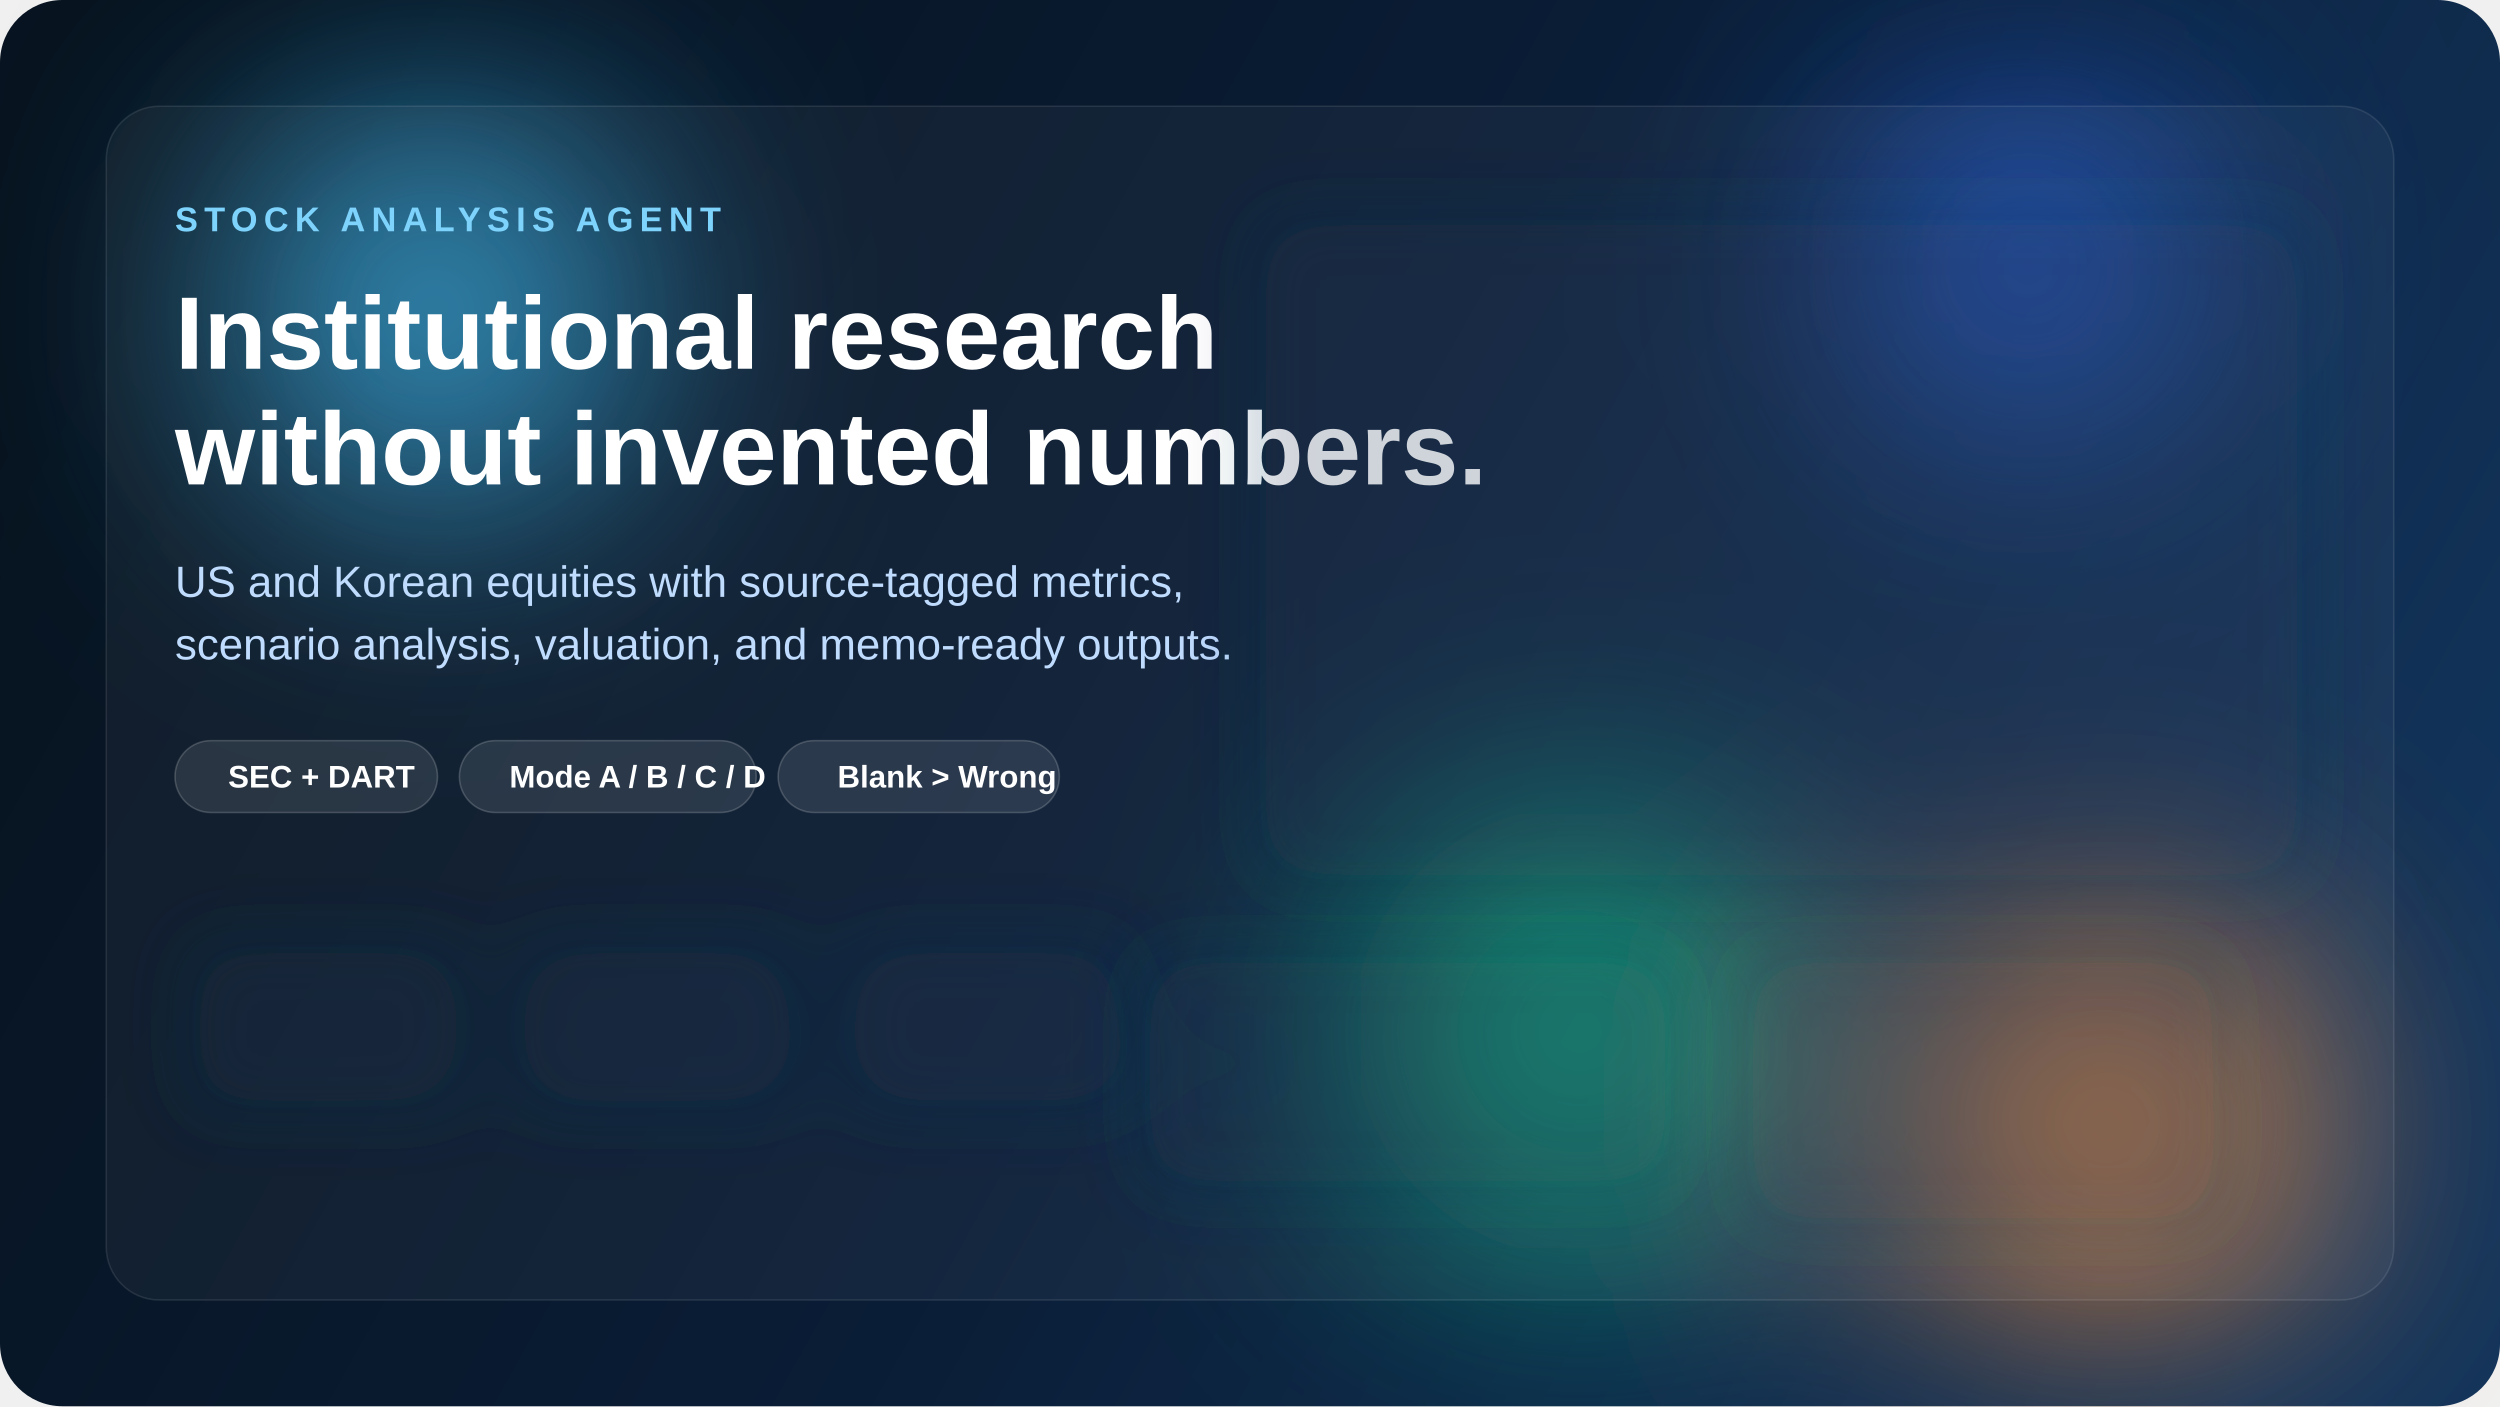
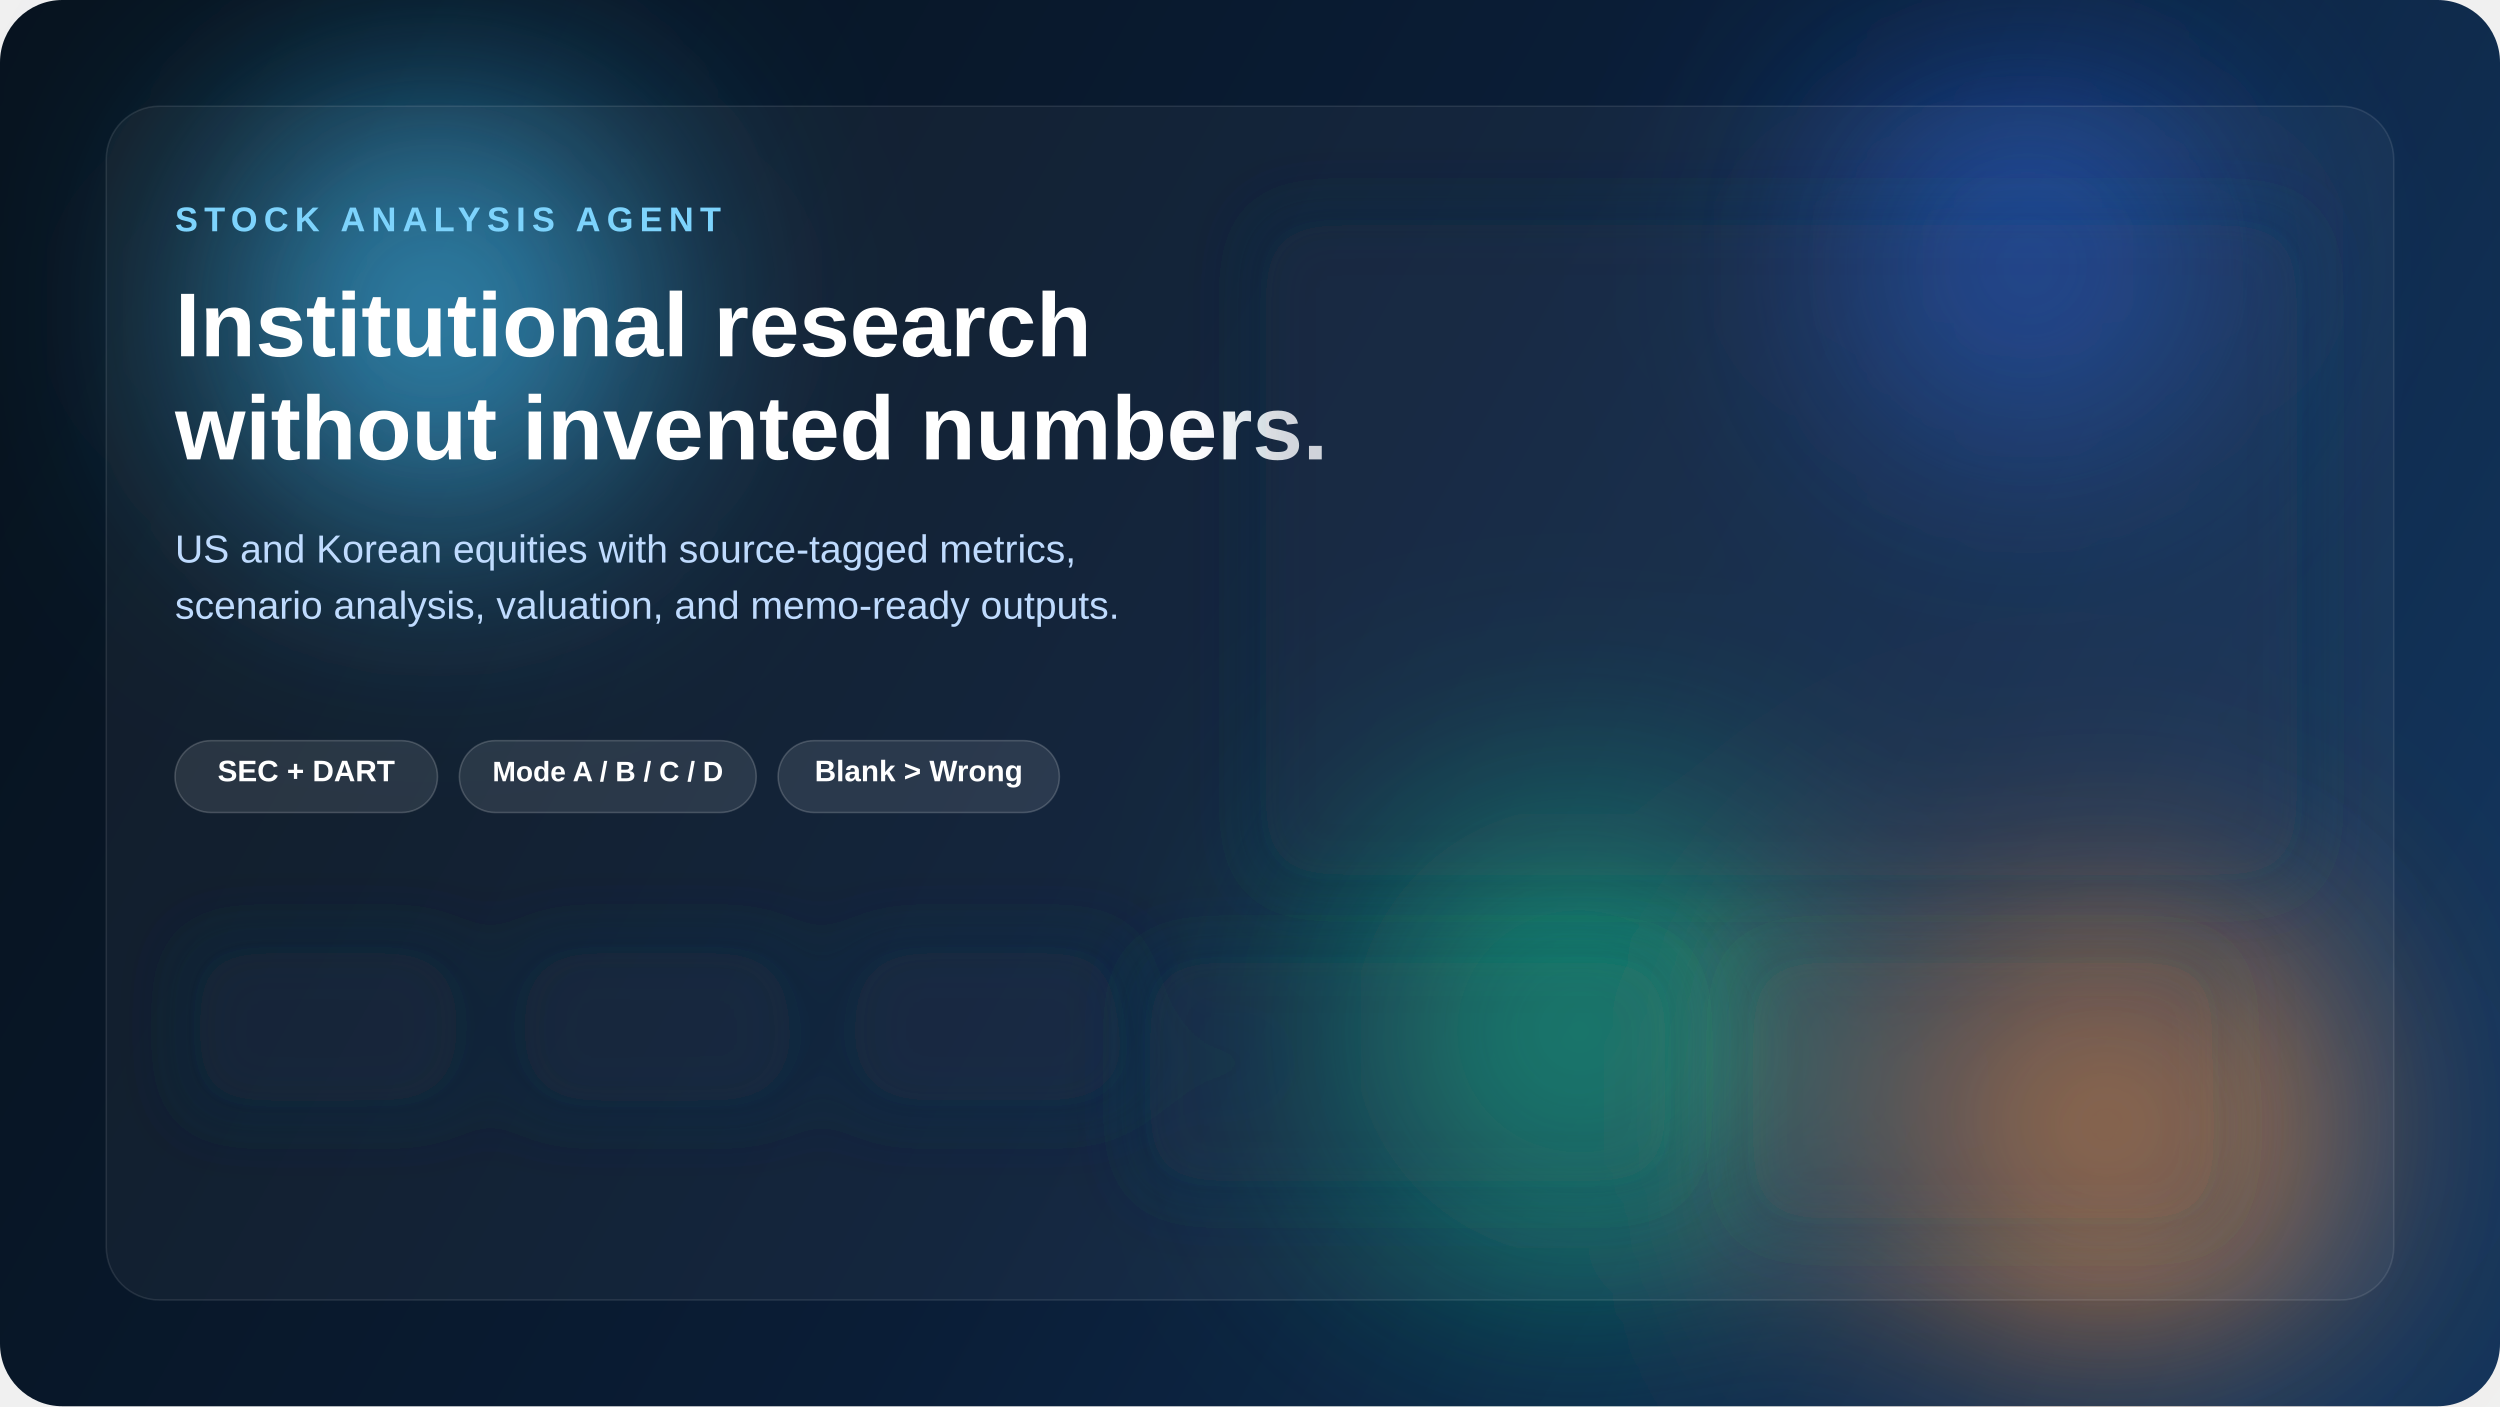
<svg xmlns="http://www.w3.org/2000/svg" width="1600" height="900" viewBox="0 0 1600 900" fill="none">
  <defs>
    <linearGradient id="bg" x1="110" y1="70" x2="1470" y2="830" gradientUnits="userSpaceOnUse">
      <stop offset="0" stop-color="#07131F" />
      <stop offset="0.5" stop-color="#0A1D36" />
      <stop offset="1" stop-color="#12345B" />
    </linearGradient>
    <linearGradient id="blue" x1="0" y1="0" x2="1" y2="1">
      <stop offset="0" stop-color="#2563EB" />
      <stop offset="1" stop-color="#38BDF8" />
    </linearGradient>
    <linearGradient id="green" x1="0" y1="0" x2="1" y2="1">
      <stop offset="0" stop-color="#059669" />
      <stop offset="1" stop-color="#34D399" />
    </linearGradient>
    <linearGradient id="orange" x1="0" y1="0" x2="1" y2="1">
      <stop offset="0" stop-color="#EA580C" />
      <stop offset="1" stop-color="#FDBA74" />
    </linearGradient>
    <filter id="glow" x="-220" y="-220" width="2040" height="1340" filterUnits="userSpaceOnUse">
      <feGaussianBlur stdDeviation="82" />
    </filter>
    <filter id="shadow" x="0" y="0" width="1600" height="900" filterUnits="userSpaceOnUse">
      <feOffset dy="18" />
      <feGaussianBlur stdDeviation="22" />
      <feColorMatrix type="matrix" values="0 0 0 0 0.012 0 0 0 0 0.039 0 0 0 0 0.094 0 0 0 0.22 0" />
    </filter>
  </defs>
  <rect width="1600" height="900" rx="40" fill="url(#bg)" />
  <g opacity="0.75" filter="url(#glow)">
    <circle cx="278" cy="198" r="128" fill="#38BDF8" />
    <circle cx="1298" cy="170" r="110" fill="#2563EB" />
    <circle cx="1350" cy="720" r="138" fill="#FB923C" />
    <circle cx="1010" cy="660" r="144" fill="#10B981" />
  </g>
  <rect x="68" y="68" width="1464" height="764" rx="34" fill="white" fill-opacity="0.04" stroke="white" stroke-opacity="0.10" />
  <g font-family="Segoe UI, Arial, sans-serif">
    <text x="112" y="148" fill="#7DD3FC" font-size="22" font-weight="700" letter-spacing="4">STOCK ANALYSIS AGENT</text>
-     <text x="112" y="236" fill="white" font-size="66" font-weight="800">Institutional research</text>
-     <text x="112" y="310" fill="white" font-size="66" font-weight="800">without invented numbers.</text>
-     <text x="112" y="382" fill="#BFDBFE" font-size="28" font-weight="500">US and Korean equities with source-tagged metrics,</text>
-     <text x="112" y="422" fill="#BFDBFE" font-size="28" font-weight="500">scenario analysis, valuation, and memo-ready outputs.</text>
+     <text x="112" y="228" fill="white" font-size="58" font-weight="800">Institutional research</text>
+     <text x="112" y="294" fill="white" font-size="58" font-weight="800">without invented numbers.</text>
+     <text x="112" y="360" fill="#BFDBFE" font-size="25" font-weight="500">US and Korean equities with source-tagged metrics,</text>
+     <text x="112" y="396" fill="#BFDBFE" font-size="25" font-weight="500">scenario analysis, valuation, and memo-ready outputs.</text>
    <rect x="112" y="474" width="168" height="46" rx="23" fill="white" fill-opacity="0.10" stroke="white" stroke-opacity="0.18" />
-     <text x="146" y="504" fill="white" font-size="20" font-weight="700">SEC + DART</text>
+     <text x="196" y="500" fill="white" font-size="19" font-weight="700" text-anchor="middle">SEC + DART</text>
    <rect x="294" y="474" width="190" height="46" rx="23" fill="white" fill-opacity="0.10" stroke="white" stroke-opacity="0.18" />
-     <text x="326" y="504" fill="white" font-size="20" font-weight="700">Mode A / B / C / D</text>
+     <text x="389" y="500" fill="white" font-size="18" font-weight="700" text-anchor="middle">Mode A / B / C / D</text>
    <rect x="498" y="474" width="180" height="46" rx="23" fill="white" fill-opacity="0.10" stroke="white" stroke-opacity="0.18" />
-     <text x="536" y="504" fill="white" font-size="20" font-weight="700">Blank &gt; Wrong</text>
+     <text x="588" y="500" fill="white" font-size="19" font-weight="700" text-anchor="middle">Blank &gt; Wrong</text>
  </g>
  <g filter="url(#shadow)" font-family="Segoe UI, Arial, sans-serif">
    <rect x="112" y="576" width="192" height="126" rx="24" fill="white" fill-opacity="0.96" />
    <text x="138" y="618" fill="#64748B" font-size="15" font-weight="700" letter-spacing="1.2">DATA CONFIDENCE</text>
    <text x="138" y="670" fill="#0F172A" font-size="36" font-weight="800">Grade A</text>
    <rect x="138" y="682" width="112" height="8" rx="4" fill="#DBEAFE" />
    <rect x="138" y="682" width="92" height="8" rx="4" fill="#2563EB" />
    <rect x="324" y="576" width="192" height="126" rx="24" fill="white" fill-opacity="0.96" />
    <text x="350" y="618" fill="#64748B" font-size="15" font-weight="700" letter-spacing="1.2">DECISION ENGINE</text>
    <text x="350" y="670" fill="#0F172A" font-size="36" font-weight="800">R/R Score</text>
    <rect x="350" y="682" width="120" height="8" rx="4" fill="#DCFCE7" />
    <rect x="350" y="682" width="98" height="8" rx="4" fill="#059669" />
    <rect x="536" y="576" width="192" height="126" rx="24" fill="white" fill-opacity="0.96" />
    <text x="562" y="618" fill="#64748B" font-size="15" font-weight="700" letter-spacing="1.2">DELIVERY FORMATS</text>
    <text x="562" y="656" fill="#0F172A" font-size="30" font-weight="800">HTML dashboards</text>
    <text x="562" y="686" fill="#0F172A" font-size="30" font-weight="800">and DOCX memos</text>
  </g>
  <g filter="url(#shadow)" font-family="Segoe UI, Arial, sans-serif">
    <rect x="796" y="112" width="688" height="444" rx="30" fill="white" />
    <rect x="796" y="112" width="688" height="64" rx="30" fill="#F8FAFC" />
    <circle cx="836" cy="144" r="8" fill="#F87171" />
    <circle cx="862" cy="144" r="8" fill="#FBBF24" />
    <circle cx="888" cy="144" r="8" fill="#34D399" />
    <rect x="926" y="128" width="260" height="32" rx="16" fill="#E2E8F0" />
    <text x="950" y="149" fill="#475569" font-size="16" font-weight="700">Mode C - Deep Dive Dashboard</text>
    <rect x="828" y="206" width="290" height="116" rx="24" fill="url(#blue)" />
    <text x="854" y="246" fill="white" font-size="18" font-weight="700">Scenario Engine</text>
    <text x="854" y="290" fill="white" font-size="42" font-weight="800">R/R 2.7</text>
    <rect x="984" y="230" width="104" height="30" rx="15" fill="white" fill-opacity="0.18" />
    <text x="1008" y="250" fill="white" font-size="14" font-weight="700">Attractive</text>
    <text x="854" y="308" fill="#DBEAFE" font-size="15" font-weight="600">Bull / Base / Bear with weighted returns</text>
    <rect x="1138" y="206" width="312" height="116" rx="24" fill="#F8FAFC" />
    <text x="1164" y="246" fill="#334155" font-size="18" font-weight="700">Valuation Snapshot</text>
    <rect x="1164" y="230" width="74" height="24" rx="12" fill="#EFF6FF" />
    <text x="1187" y="246" fill="#2563EB" font-size="13" font-weight="700">DCF</text>
    <rect x="1164" y="266" width="122" height="12" rx="6" fill="#DBEAFE" />
    <rect x="1298" y="266" width="94" height="12" rx="6" fill="#E2E8F0" />
    <rect x="1164" y="288" width="198" height="12" rx="6" fill="#BFDBFE" />
    <rect x="1164" y="310" width="174" height="12" rx="6" fill="#E2E8F0" />
    <rect x="828" y="344" width="190" height="176" rx="24" fill="#F8FAFC" />
    <text x="852" y="376" fill="#334155" font-size="16" font-weight="700">KPI Tiles</text>
    <rect x="852" y="394" width="68" height="48" rx="16" fill="#EFF6FF" />
    <rect x="932" y="394" width="62" height="48" rx="16" fill="#ECFDF5" />
    <rect x="852" y="454" width="68" height="48" rx="16" fill="#FEF3C7" />
    <rect x="932" y="454" width="62" height="48" rx="16" fill="#F1F5F9" />
    <text x="870" y="423" fill="#2563EB" font-size="14" font-weight="800">P/E</text>
    <text x="946" y="423" fill="#059669" font-size="14" font-weight="800">FCF</text>
    <text x="864" y="483" fill="#D97706" font-size="14" font-weight="800">Rev</text>
    <text x="944" y="483" fill="#475569" font-size="14" font-weight="800">OM</text>
    <rect x="1038" y="344" width="412" height="176" rx="24" fill="#F8FAFC" />
    <text x="1064" y="376" fill="#334155" font-size="16" font-weight="700">Trend and Target Path</text>
    <path d="M1086 474C1120 434 1158 440 1196 404C1226 376 1268 382 1300 340C1332 300 1374 288 1406 266" stroke="#2563EB" stroke-width="8" stroke-linecap="round" />
    <path d="M1086 460C1120 446 1158 448 1196 434C1228 422 1268 418 1300 406C1334 394 1372 384 1408 376" stroke="#93C5FD" stroke-width="8" stroke-linecap="round" />
    <line x1="1086" y1="490" x2="1410" y2="490" stroke="#CBD5E1" stroke-width="4" stroke-linecap="round" />
    <line x1="1086" y1="490" x2="1086" y2="232" stroke="#CBD5E1" stroke-width="4" stroke-linecap="round" />
  </g>
  <g filter="url(#shadow)" font-family="Segoe UI, Arial, sans-serif">
    <rect x="722" y="584" width="358" height="168" rx="28" fill="white" />
    <rect x="722" y="584" width="358" height="54" rx="28" fill="#F8FAFC" />
    <text x="748" y="618" fill="#0F172A" font-size="18" font-weight="800">Mode B - Peer Comparison</text>
    <rect x="748" y="656" width="128" height="34" rx="17" fill="url(#green)" />
    <text x="776" y="679" fill="white" font-size="16" font-weight="800">Best Pick</text>
    <rect x="958" y="656" width="96" height="34" rx="17" fill="#F1F5F9" />
    <text x="983" y="679" fill="#475569" font-size="15" font-weight="700">2 to 5 names</text>
    <rect x="748" y="708" width="306" height="16" rx="8" fill="#E2E8F0" />
    <rect x="748" y="734" width="262" height="16" rx="8" fill="#DBEAFE" />
  </g>
  <g filter="url(#shadow)" font-family="Segoe UI, Arial, sans-serif">
    <rect x="1108" y="584" width="322" height="192" rx="28" fill="white" />
    <rect x="1108" y="584" width="322" height="54" rx="28" fill="#FFF7ED" />
    <text x="1134" y="618" fill="#9A3412" font-size="18" font-weight="800">Mode D - Investment Memo</text>
    <rect x="1134" y="654" width="92" height="28" rx="14" fill="url(#orange)" />
    <text x="1161" y="673" fill="white" font-size="14" font-weight="800">DOCX</text>
    <text x="1134" y="708" fill="#7C2D12" font-size="16" font-weight="700">Long-form memo for sharing and archive.</text>
    <rect x="1134" y="726" width="262" height="12" rx="6" fill="#E2E8F0" />
    <rect x="1134" y="750" width="238" height="12" rx="6" fill="#E2E8F0" />
  </g>
</svg>
